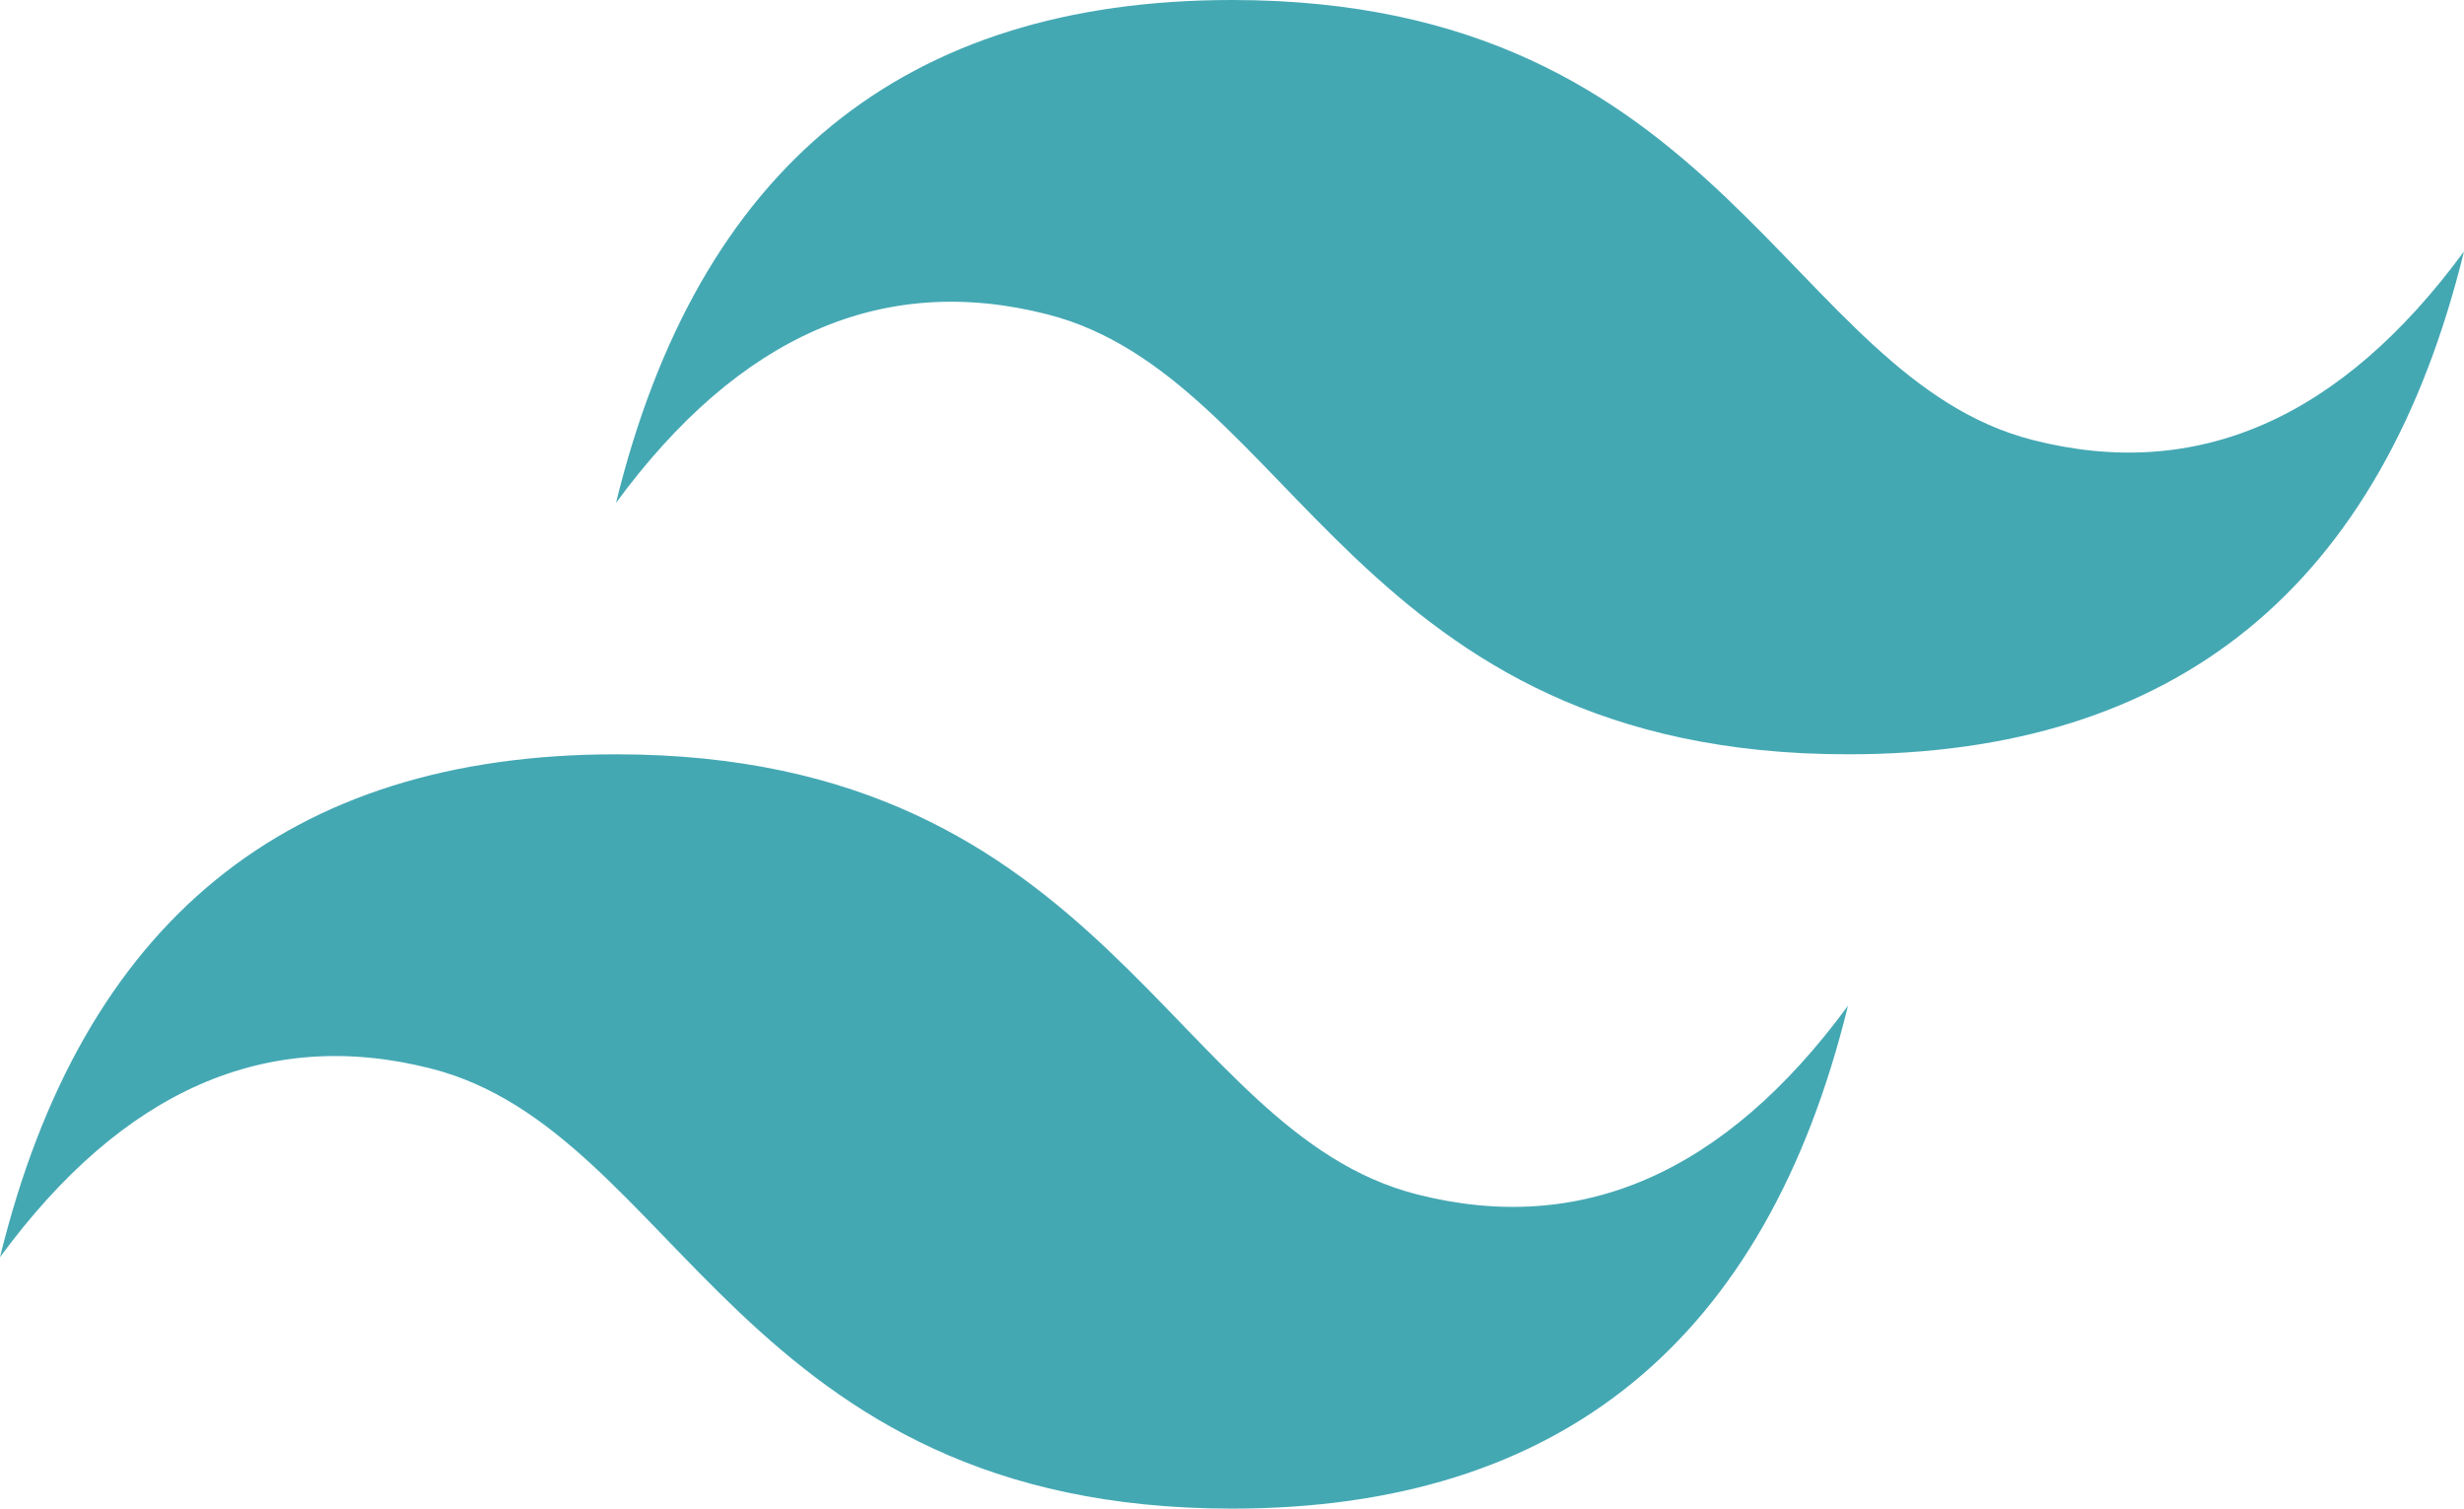
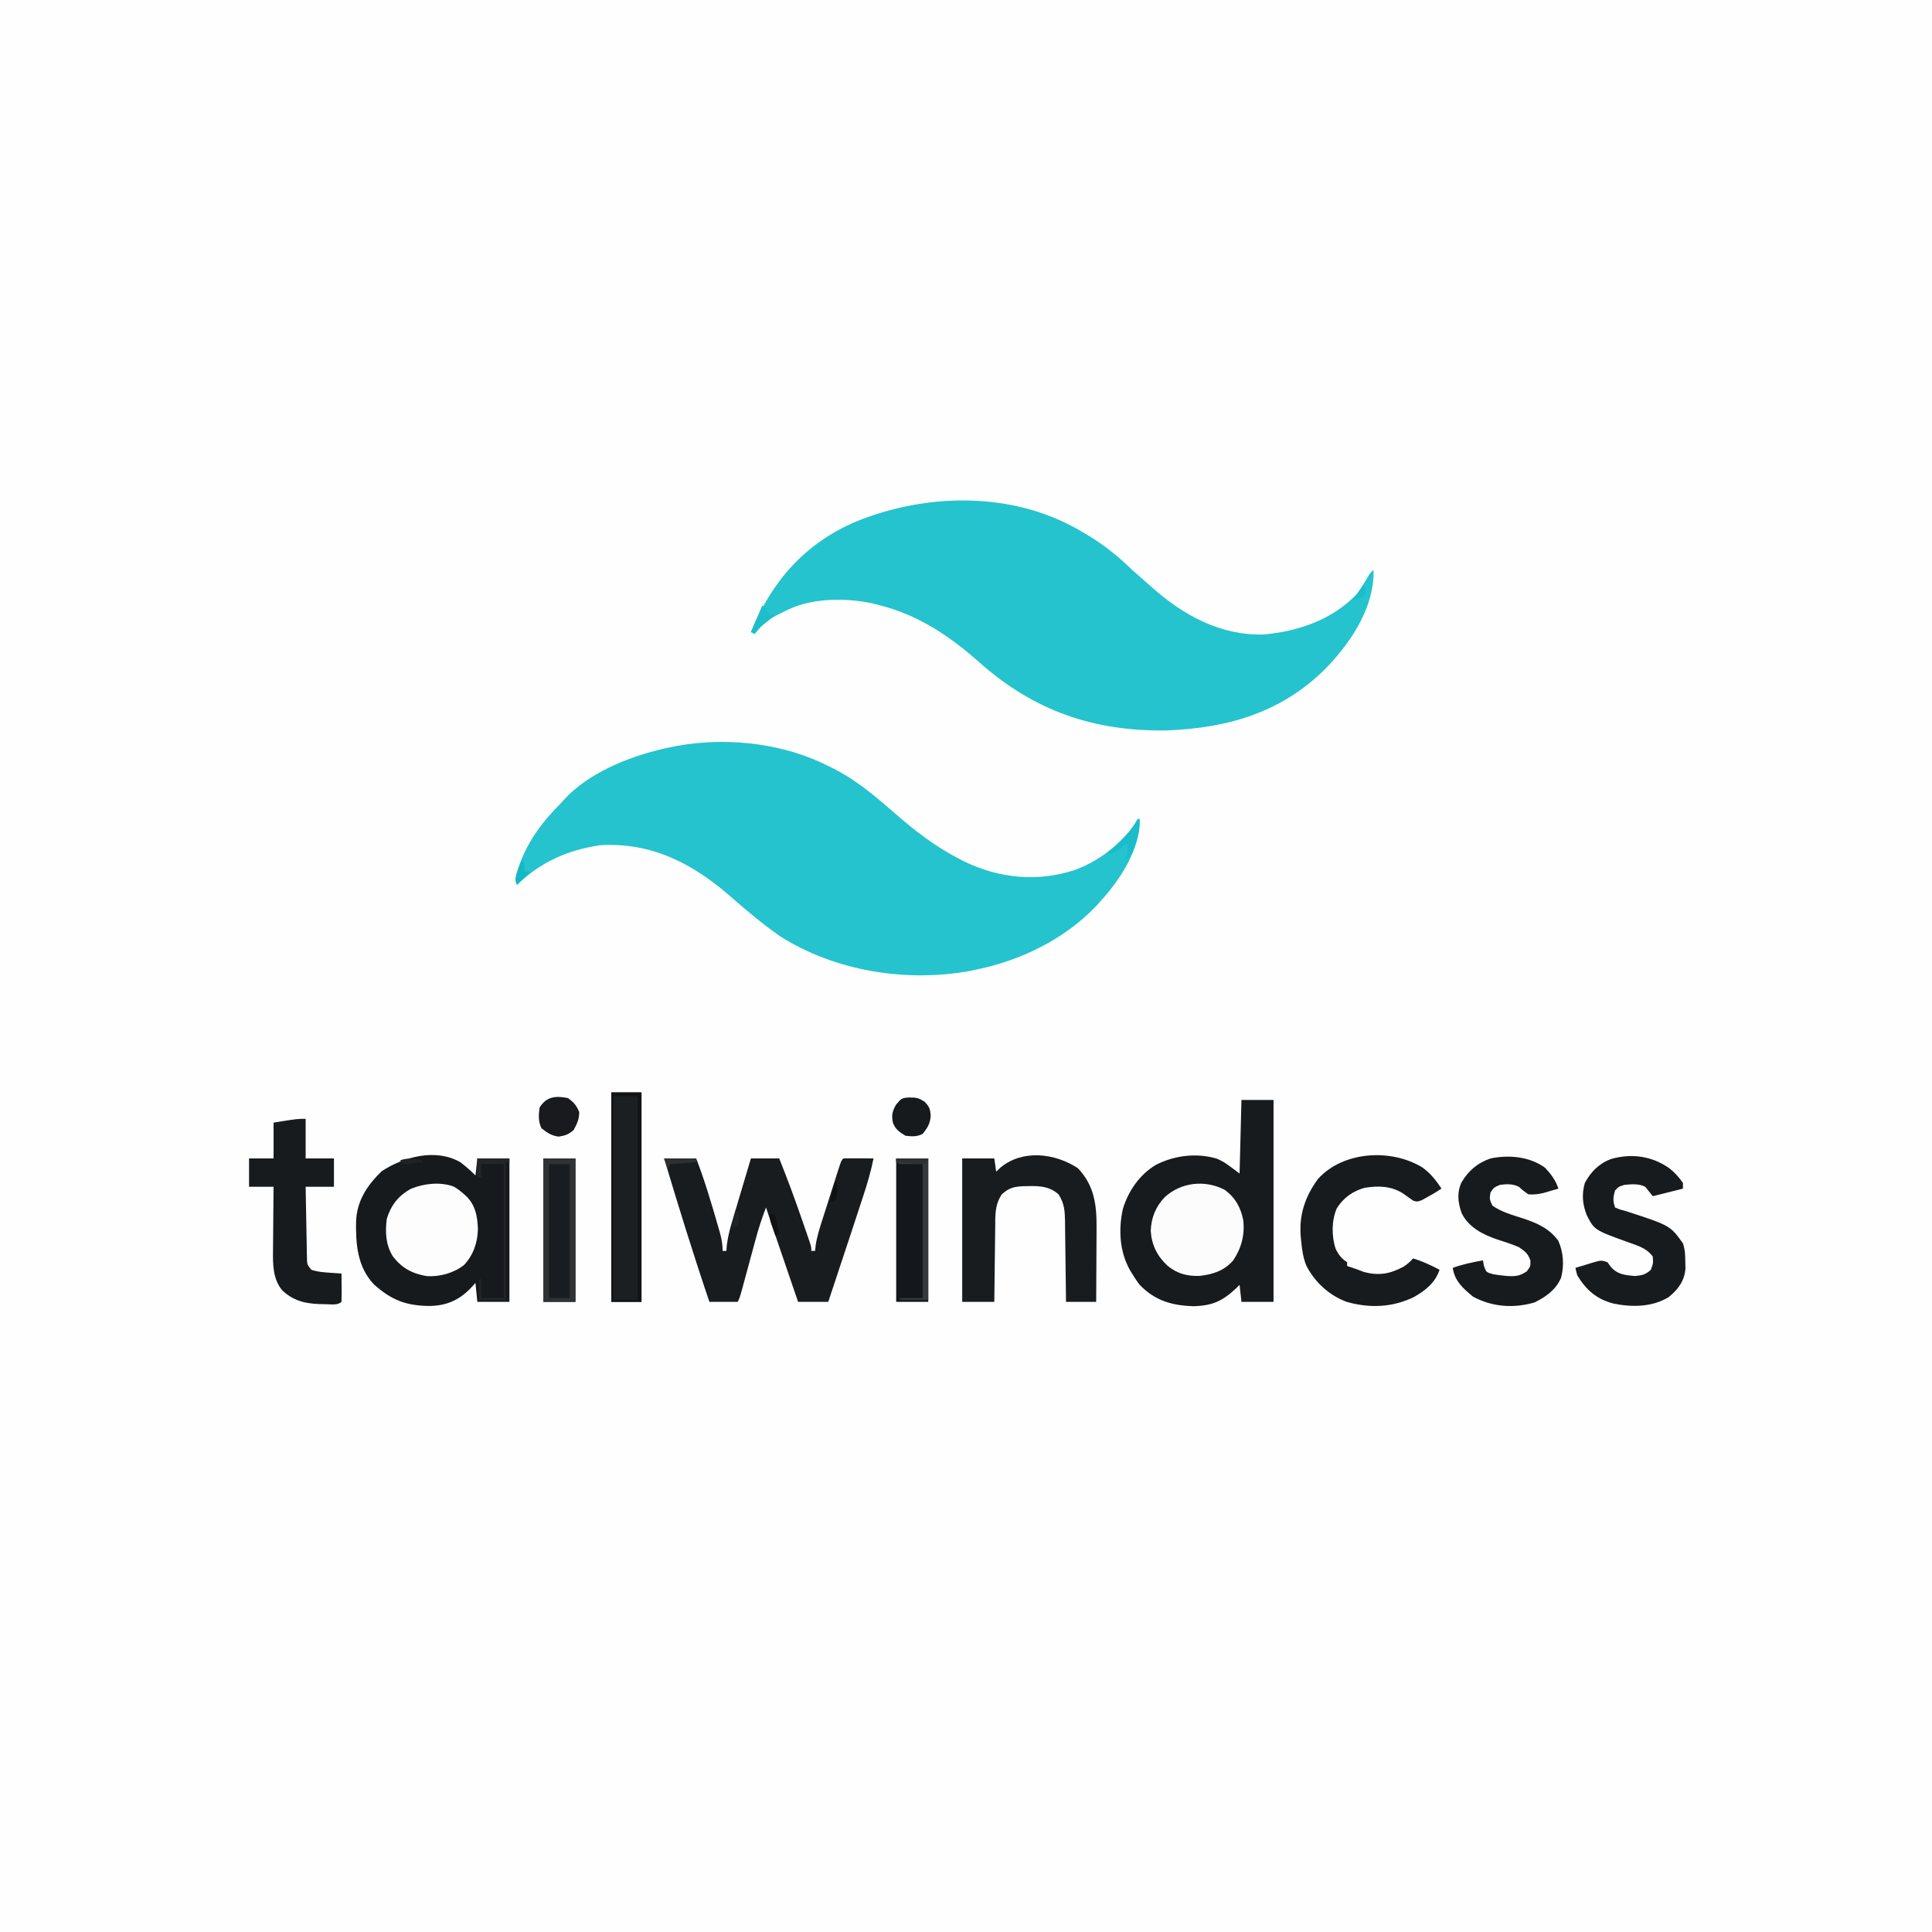
- <svg xmlns="http://www.w3.org/2000/svg" width="49" height="30" viewBox="0 0 49 30" fill="none">
-   <path d="M12.25 10C13.883 3.333 17.967 0 24.5 0C34.3 0 35.525 7.5 40.425 8.75C43.692 9.583 46.55 8.333 49 5C47.367 11.667 43.283 15 36.75 15C26.95 15 25.725 7.5 20.825 6.25C17.558 5.417 14.7 6.667 12.25 10ZM0 25C1.633 18.333 5.717 15 12.25 15C22.05 15 23.275 22.5 28.175 23.75C31.442 24.583 34.3 23.333 36.75 20C35.117 26.667 31.033 30 24.5 30C14.7 30 13.475 22.5 8.575 21.25C5.308 20.417 2.45 21.667 0 25Z" fill="#44A8B3" />
+ <svg xmlns="http://www.w3.org/2000/svg" version="1.1" width="1024" height="1024">
+   <path d="M0 0 C337.92 0 675.84 0 1024 0 C1024 337.92 1024 675.84 1024 1024 C686.08 1024 348.16 1024 0 1024 C0 686.08 0 348.16 0 0 Z " fill="#FEFEFE" transform="translate(0,0)" />
+   <path d="M0 0 C0.981 0.48 1.962 0.959 2.973 1.453 C15.155 7.668 25.12 16.17 35.341 25.101 C45.939 34.338 56.492 42.509 69 49 C70.384 49.723 70.384 49.723 71.797 50.461 C90.661 59.67 111.092 61.6 131 55 C145.407 49.508 155.945 40.217 165 28 C165.568 44.126 154.461 60.568 144 72 C142.937 73.168 142.937 73.168 141.852 74.359 C125.028 91.973 101.739 103.221 78 108 C77.054 108.205 76.108 108.41 75.133 108.621 C41.084 114.777 3.648 108.743 -25.625 90.188 C-34.705 83.79 -43.241 76.719 -51.562 69.375 C-71.685 51.749 -93.643 40.29 -121 42 C-138.443 44.601 -152.235 50.852 -165 63 C-166.825 59.35 -164.68 55.544 -163.48 51.84 C-158.873 39.283 -151.368 29.353 -142 20 C-141.419 19.348 -140.837 18.695 -140.238 18.023 C-127.373 3.829 -106.25 -4.72 -88 -9 C-87.313 -9.164 -86.626 -9.327 -85.917 -9.496 C-57.9 -15.87 -25.8 -13.057 0 0 Z " fill="#25C3CE" transform="translate(439,406)" />
+   <path d="M0 0 C0.673 0.382 1.345 0.763 2.038 1.157 C11.82 6.76 19.94 13.159 28 21 C29.922 22.74 31.87 24.442 33.836 26.133 C35.523 27.589 37.191 29.067 38.852 30.555 C55.344 45.158 74.853 55.833 97.516 55.305 C115.928 53.695 133.934 47.633 147 34 C149.071 31.171 150.912 28.323 152.66 25.285 C154 23 154 23 156 21 C156.611 40.146 144.75 58.321 132.133 71.774 C108.743 96.114 79.783 104.833 46.711 106.129 C7.758 106.826 -24.074 95.724 -53 70 C-68.428 56.332 -84.771 45.267 -105 40 C-105.637 39.822 -106.275 39.644 -106.931 39.46 C-121.277 35.79 -140.464 35.521 -154 42 C-154.989 42.471 -155.977 42.941 -156.996 43.426 C-165.767 47.788 -165.767 47.788 -172 55 C-172.66 54.67 -173.32 54.34 -174 54 C-162.848 26.983 -145.4 6.964 -118.167 -4.609 C-80.751 -19.796 -35.474 -20.568 0 0 Z " fill="#25C3CE" transform="translate(572,281)" />
+   <path d="M0 0 C5.61 0 11.22 0 17 0 C17 35.31 17 70.62 17 107 C11.39 107 5.78 107 0 107 C-0.495 102.545 -0.495 102.545 -1 98 C-1.545 98.543 -2.091 99.085 -2.652 99.645 C-9.958 106.576 -15.434 109.09 -25.5 109.312 C-36.727 108.974 -45.799 106.419 -53.891 98.043 C-55.415 96.091 -56.733 94.127 -58 92 C-58.388 91.362 -58.776 90.724 -59.176 90.066 C-64.665 80.146 -65.253 68.523 -62.812 57.609 C-59.834 48.042 -54.038 39.646 -45.406 34.434 C-35.579 29.361 -23.783 27.915 -13 31.125 C-9 33 -9 33 -1 39 C-0.67 26.13 -0.34 13.26 0 0 Z " fill="#171B1E" transform="translate(658,583)" />
+   <path d="M0 0 C2.85 2.163 5.464 4.478 8 7 C8.33 4.03 8.66 1.06 9 -2 C14.61 -2 20.22 -2 26 -2 C26 23.08 26 48.16 26 74 C20.39 74 14.78 74 9 74 C8.67 70.7 8.34 67.4 8 64 C7.01 65.073 6.02 66.145 5 67.25 C-1.176 73.438 -7.943 76.13 -16.625 76.188 C-28.875 76.024 -36.619 73.017 -45.75 64.812 C-54.605 55.545 -55.494 43.435 -55.273 31.27 C-54.787 20.328 -49.361 12.216 -41.688 4.75 C-29.97 -2.88 -13.092 -7.518 0 0 Z " fill="#171A1D" transform="translate(244,616)" />
+   <path d="M0 0 C5.61 0 11.22 0 17 0 C19.137 5.577 21.086 11.177 22.875 16.875 C23.13 17.688 23.386 18.501 23.649 19.338 C25.468 25.183 27.211 31.047 28.875 36.938 C29.09 37.688 29.305 38.439 29.527 39.212 C30.478 42.639 31 45.413 31 49 C31.66 49 32.32 49 33 49 C33.075 47.997 33.15 46.994 33.227 45.961 C34.099 39.002 36.377 32.326 38.375 25.625 C38.779 24.253 39.183 22.88 39.586 21.508 C41.697 14.331 43.844 7.164 46 0 C50.95 0 55.9 0 61 0 C65.469 11.055 69.544 22.231 73.438 33.5 C73.778 34.48 73.778 34.48 74.125 35.479 C74.773 37.35 75.416 39.222 76.059 41.094 C76.433 42.184 76.807 43.274 77.193 44.396 C78 47 78 47 78 49 C78.66 49 79.32 49 80 49 C80.158 47.565 80.158 47.565 80.318 46.101 C80.999 41.367 82.444 36.926 83.906 32.383 C84.333 31.036 84.333 31.036 84.769 29.662 C85.368 27.777 85.97 25.893 86.575 24.01 C87.503 21.115 88.422 18.218 89.34 15.32 C89.924 13.487 90.509 11.653 91.094 9.82 C91.37 8.951 91.646 8.081 91.93 7.185 C93.884 1.116 93.884 1.116 95 0 C97.697 -0.073 100.367 -0.092 103.062 -0.062 C103.821 -0.058 104.58 -0.053 105.361 -0.049 C107.241 -0.037 109.12 -0.019 111 0 C109.6 6.829 107.706 13.35 105.516 19.965 C105.009 21.513 105.009 21.513 104.491 23.093 C103.415 26.376 102.332 29.657 101.25 32.938 C100.539 35.105 99.828 37.272 99.117 39.439 C95.114 51.638 91.07 63.823 87 76 C81.72 76 76.44 76 71 76 C69.061 70.326 67.122 64.652 65.183 58.977 C64.525 57.05 63.866 55.123 63.208 53.196 C62.257 50.413 61.306 47.631 60.355 44.848 C60.065 43.997 59.774 43.147 59.474 42.271 C57.625 36.855 55.802 31.431 54 26 C51.75 31.752 49.936 37.498 48.336 43.461 C48.098 44.333 47.861 45.204 47.616 46.103 C46.865 48.859 46.12 51.617 45.375 54.375 C44.622 57.154 43.869 59.933 43.112 62.712 C42.644 64.434 42.177 66.157 41.713 67.88 C40.112 73.776 40.112 73.776 39 76 C34.05 76 29.1 76 24 76 C15.443 50.83 7.625 25.466 0 0 Z " fill="#191C1F" transform="translate(352,614)" />
+   <path d="M0 0 C8.757 9.164 10 19.584 9.883 31.75 C9.88 32.871 9.877 33.991 9.874 35.146 C9.863 38.702 9.838 42.257 9.812 45.812 C9.802 48.233 9.793 50.654 9.785 53.074 C9.763 58.987 9.729 64.9 9.688 70.812 C4.407 70.812 -0.873 70.812 -6.312 70.812 C-6.327 69.299 -6.342 67.785 -6.357 66.226 C-6.415 60.601 -6.492 54.977 -6.575 49.353 C-6.608 46.92 -6.636 44.487 -6.659 42.055 C-6.693 38.554 -6.745 35.055 -6.801 31.555 C-6.807 30.47 -6.814 29.385 -6.82 28.268 C-6.928 22.731 -7.132 18.562 -10.312 13.812 C-15.805 8.835 -22.416 9.407 -29.402 9.535 C-34.419 9.891 -36.569 10.505 -40.312 13.812 C-44.11 19.417 -43.786 25.029 -43.824 31.555 C-43.842 32.678 -43.86 33.802 -43.879 34.959 C-43.933 38.535 -43.967 42.111 -44 45.688 C-44.033 48.117 -44.068 50.547 -44.104 52.977 C-44.188 58.922 -44.255 64.867 -44.312 70.812 C-49.922 70.812 -55.532 70.812 -61.312 70.812 C-61.312 45.733 -61.312 20.652 -61.312 -5.188 C-55.703 -5.188 -50.093 -5.188 -44.312 -5.188 C-43.983 -2.877 -43.653 -0.568 -43.312 1.812 C-42.508 1.049 -41.704 0.286 -40.875 -0.5 C-29.069 -10.12 -12.007 -7.929 0 0 Z " fill="#181C1F" transform="translate(571.3125,619.1875)" />
+   <path d="M0 0 C4.384 3.091 7.353 6.837 10.25 11.312 C7.646 13.049 5.069 14.587 2.312 16.062 C1.031 16.766 1.031 16.766 -0.277 17.484 C-2.75 18.312 -2.75 18.312 -4.844 17.613 C-6.689 16.354 -8.503 15.06 -10.312 13.75 C-16.479 9.876 -23.379 9.707 -30.438 10.875 C-36.697 12.569 -41.851 16.255 -45.25 21.812 C-48.018 28.239 -47.983 36.293 -45.949 42.922 C-44.332 46.343 -42.916 48.202 -39.75 50.312 C-39.75 50.972 -39.75 51.633 -39.75 52.312 C-38.451 52.746 -38.451 52.746 -37.125 53.188 C-35.062 53.875 -33.013 54.614 -31 55.438 C-23.005 57.59 -17.133 56.577 -9.879 52.699 C-7.881 51.398 -6.351 50.068 -4.75 48.312 C0.222 49.804 4.668 51.917 9.25 54.312 C6.925 61.25 1.686 65.381 -4.578 68.902 C-16.029 74.299 -27.738 74.778 -39.934 71.344 C-49.212 67.946 -56.925 60.87 -61.395 52.078 C-63.042 47.978 -63.618 43.875 -64.062 39.5 C-64.184 38.305 -64.184 38.305 -64.309 37.085 C-65.338 25.4 -62.166 15.778 -55.223 6.207 C-41.821 -8.636 -16.475 -9.978 0 0 Z " fill="#181B1E" transform="translate(753.75,618.6875)" />
+   <path d="M0 0 C2.856 2.337 4.922 4.608 7.02 7.652 C7.02 8.642 7.02 9.632 7.02 10.652 C1.74 11.972 -3.54 13.292 -8.98 14.652 C-10.3 13.002 -11.62 11.352 -12.98 9.652 C-16.436 7.925 -20.196 8.299 -23.98 8.652 C-27.019 9.573 -27.019 9.573 -28.98 11.652 C-30.036 15.27 -30.177 17.062 -28.98 20.652 C-26.322 21.761 -26.322 21.761 -22.98 22.652 C0.232 30.191 0.232 30.191 7.02 39.652 C8.163 43.082 8.223 45.851 8.27 49.465 C8.295 50.668 8.321 51.87 8.348 53.109 C7.731 59.77 4.514 63.947 -0.473 68.105 C-9.26 73.526 -20.205 73.578 -29.98 71.527 C-38.855 69.132 -44.244 64.403 -48.98 56.652 C-49.356 55.33 -49.701 53.998 -49.98 52.652 C-47.712 51.954 -45.442 51.269 -43.168 50.59 C-42.525 50.391 -41.883 50.192 -41.221 49.986 C-36.32 48.539 -36.32 48.539 -32.98 49.652 C-32.403 50.457 -31.825 51.261 -31.23 52.09 C-27.612 56.211 -23.647 56.509 -18.355 56.965 C-14.585 56.616 -12.784 56.209 -9.98 53.652 C-8.732 50.247 -8.732 50.247 -8.98 46.652 C-12.204 42.206 -16.818 40.922 -21.793 39.152 C-39.935 32.601 -39.935 32.601 -43.988 24.684 C-46.227 18.956 -46.703 13.594 -44.98 7.652 C-41.877 1.798 -37.443 -2.699 -31.141 -5.027 C-20.177 -8.197 -9.259 -6.632 0 0 Z " fill="#171B1E" transform="translate(884.9805,619.3477)" />
+   <path d="M0 0 C3.124 3.369 5.543 6.628 7 11 C5.273 11.508 3.543 12.006 1.812 12.5 C0.85 12.778 -0.113 13.057 -1.105 13.344 C-3.899 13.977 -6.152 14.265 -9 14 C-11.688 12.062 -11.688 12.062 -14 10 C-17.215 8.393 -20.513 8.534 -24 9 C-27.168 10.35 -27.168 10.35 -29 13 C-29.574 16.572 -29.574 16.572 -28 20 C-23.149 23.427 -17.098 25.071 -11.5 26.875 C-3.991 29.418 2.109 32.084 6.938 38.625 C9.671 44.736 10.124 51.81 8.387 58.285 C5.593 64.671 0.474 68.263 -5.625 71.312 C-16.799 74.547 -27.896 73.761 -38.188 68.312 C-43.416 64.014 -48.071 59.937 -49 53 C-43.764 51.071 -38.469 50.016 -33 49 C-32.752 50.423 -32.752 50.423 -32.5 51.875 C-31.267 55.354 -31.267 55.354 -27.5 56.375 C-26.008 56.633 -24.506 56.838 -23 57 C-21.726 57.141 -21.726 57.141 -20.426 57.285 C-15.894 57.549 -13.67 57.447 -9.812 54.875 C-7.751 52.134 -7.751 52.134 -7.875 48.938 C-9.309 45.192 -10.669 44.242 -14 42 C-17.842 40.363 -21.818 39.111 -25.787 37.82 C-33.308 35.232 -40.653 31.407 -44.309 23.98 C-46.259 18.395 -46.913 13.155 -44.375 7.688 C-40.679 1.44 -35.848 -2.647 -29 -5 C-19.242 -7.016 -8.24 -6.052 0 0 Z " fill="#181B1E" transform="translate(819,619)" />
+   <path d="M0 0 C0 6.93 0 13.86 0 21 C4.95 21 9.9 21 15 21 C15 25.95 15 30.9 15 36 C10.05 36 5.1 36 0 36 C0.093 41.784 0.2 47.568 0.317 53.352 C0.356 55.32 0.391 57.288 0.422 59.257 C0.467 62.084 0.525 64.911 0.586 67.738 C0.597 68.62 0.609 69.501 0.621 70.409 C0.641 71.23 0.661 72.05 0.681 72.896 C0.694 73.617 0.708 74.339 0.722 75.083 C0.907 77.326 0.907 77.326 3 80 C6.315 81.105 9.204 81.321 12.688 81.562 C14.457 81.688 14.457 81.688 16.262 81.816 C17.165 81.877 18.069 81.938 19 82 C19.027 84.479 19.047 86.958 19.062 89.438 C19.071 90.145 19.079 90.852 19.088 91.58 C19.097 93.387 19.052 95.194 19 97 C17.01 98.99 13.215 98.24 10.5 98.25 C1.668 98.236 -5.83 97.249 -12.451 90.853 C-17.443 84.882 -17.418 76.897 -17.293 69.496 C-17.289 68.532 -17.284 67.568 -17.28 66.575 C-17.263 63.529 -17.226 60.483 -17.188 57.438 C-17.172 55.359 -17.159 53.28 -17.146 51.201 C-17.114 46.134 -17.062 41.067 -17 36 C-21.29 36 -25.58 36 -30 36 C-30 31.05 -30 26.1 -30 21 C-25.71 21 -21.42 21 -17 21 C-17 14.73 -17 8.46 -17 2 C-4.5 0 -4.5 0 0 0 Z " fill="#171B1E" transform="translate(162,593)" />
+   <path d="M0 0 C2.048 1.213 3.736 2.482 5.488 4.09 C5.99 4.547 6.491 5.005 7.008 5.477 C11.657 10.367 12.529 16.036 12.801 22.527 C12.589 29.752 10.403 36.259 5.414 41.582 C-0.05 45.86 -7.361 47.86 -14.258 47.465 C-21.899 46.194 -27.384 43.281 -32.172 37.152 C-36.064 31.162 -36.417 24.028 -35.512 17.09 C-33.253 9.778 -29.271 4.708 -22.512 1.09 C-15.553 -1.692 -7.16 -2.595 0 0 Z " fill="#FDFDFD" transform="translate(240.5117,628.9102)" />
+   <path d="M0 0 C5.619 4.044 8.73 9.634 9.938 16.395 C10.706 24.076 8.856 31.129 4.465 37.547 C-0.375 42.959 -6.141 44.846 -13.234 45.637 C-19.927 45.87 -25.073 44.471 -30.25 40.27 C-35.778 35.084 -38.633 29.346 -39.156 21.754 C-38.877 14.718 -36.512 8.952 -31.676 3.863 C-23.085 -3.958 -10.43 -5.426 0 0 Z " fill="#FCFCFC" transform="translate(649.0625,630.6055)" />
+   <path d="M0 0 C5.28 0 10.56 0 16 0 C16 36.63 16 73.26 16 111 C10.72 111 5.44 111 0 111 C0 74.37 0 37.74 0 0 Z " fill="#1B1F22" transform="translate(324,579)" />
+   <path d="M0 0 C5.61 0 11.22 0 17 0 C17 25.08 17 50.16 17 76 C11.39 76 5.78 76 0 76 C0 50.92 0 25.84 0 0 Z " fill="#14171B" transform="translate(475,614)" />
+   <path d="M0 0 C5.61 0 11.22 0 17 0 C17 25.08 17 50.16 17 76 C11.39 76 5.78 76 0 76 C0 50.92 0 25.84 0 0 Z " fill="#191D20" transform="translate(288,614)" />
+   <path d="M0 0 C5.61 0 11.22 0 17 0 C17 25.08 17 50.16 17 76 C11.39 76 5.78 76 0 76 C0 50.92 0 25.84 0 0 Z M3 3 C3 26.43 3 49.86 3 74 C6.63 74 10.26 74 14 74 C14 50.57 14 27.14 14 3 C10.37 3 6.74 3 3 3 Z " fill="#303233" transform="translate(288,614)" />
+   <path d="M0 0 C5.28 0 10.56 0 16 0 C16 36.63 16 73.26 16 111 C10.72 111 5.44 111 0 111 C0 74.37 0 37.74 0 0 Z M1 2 C1 37.64 1 73.28 1 110 C5.29 110 9.58 110 14 110 C14 74.36 14 38.72 14 2 C9.71 2 5.42 2 1 2 Z " fill="#121314" transform="translate(324,579)" />
+   <path d="M0 0 C3.135 2.239 4.517 3.852 6 7.375 C6 11.207 4.85 13.67 3 17 C0.29 19.27 -1.452 19.918 -4.938 20.438 C-8.812 19.884 -10.954 18.408 -14 16 C-15.747 12.505 -15.552 8.813 -15 5 C-11.412 -0.86 -6.341 -1.302 0 0 Z " fill="#181A1D" transform="translate(301,582)" />
+   <path d="M0 0 C3.543 0.028 4.631 0.238 7.75 2.188 C10.306 4.903 10.701 5.808 11.062 9.562 C10.697 13.947 9.49 15.928 6.75 19.312 C3.601 20.887 1.23 20.66 -2.25 20.312 C-5.449 18.417 -7.612 16.966 -8.984 13.41 C-9.769 9.322 -9.422 7.628 -7.375 3.875 C-4.602 0.531 -4.263 0.134 0 0 Z " fill="#171A1D" transform="translate(482.25,581.6875)" />
+   <path d="M0 0 C5.61 0 11.22 0 17 0 C17 24.75 17 49.5 17 75 C12.05 75 7.1 75 2 75 C2 74.67 2 74.34 2 74 C5.96 74 9.92 74 14 74 C14 50.57 14 27.14 14 3 C10.04 3 6.08 3 2 3 C1.34 2.67 0.68 2.34 0 2 C0 1.34 0 0.68 0 0 Z " fill="#36393C" transform="translate(475,614)" />
+   <path d="M0 0 C5.61 0 11.22 0 17 0 C17 0.66 17 1.32 17 2 C16.34 2 15.68 2 15 2 C15 26.09 15 50.18 15 75 C10.38 75 5.76 75 1 75 C1 71.37 1 67.74 1 64 C1.33 64 1.66 64 2 64 C2 67.3 2 70.6 2 74 C5.96 74 9.92 74 14 74 C14 50.57 14 27.14 14 3 C10.04 3 6.08 3 2 3 C2 5.31 2 7.62 2 10 C1.34 10 0.68 10 0 10 C0 6.7 0 3.4 0 0 Z " fill="#232529" transform="translate(253,614)" />
+   <path d="M0 0 C0.33 0 0.66 0 1 0 C1.193 4.457 0.627 7.91 -0.812 12.125 C-1.149 13.138 -1.485 14.151 -1.832 15.195 C-2.94 17.857 -4.161 19.798 -6 22 C-5.505 17.545 -5.505 17.545 -5 13 C-8.151 14.838 -11.12 16.76 -14 19 C-14.66 18.67 -15.32 18.34 -16 18 C-14.896 17.056 -14.896 17.056 -13.77 16.094 C-8.135 11.151 -3.672 6.609 0 0 Z " fill="#1ABDC9" transform="translate(603,434)" />
+   <path d="M0 0 C0.66 0.33 1.32 0.66 2 1 C2.33 1.99 2.66 2.98 3 4 C5.015 4.733 5.015 4.733 7 5 C6.29 5.554 5.579 6.109 4.848 6.68 C3.929 7.404 3.009 8.129 2.062 8.875 C1.146 9.594 0.229 10.314 -0.715 11.055 C-3.06 12.794 -3.06 12.794 -4 15 C-4.66 14.67 -5.32 14.34 -6 14 C-4.02 9.38 -2.04 4.76 0 0 Z " fill="#1CBEC9" transform="translate(404,321)" />
+   <path d="M0 0 C5.61 0 11.22 0 17 0 C17 0.66 17 1.32 17 2 C12.38 2.33 7.76 2.66 3 3 C2.67 3.99 2.34 4.98 2 6 C1.34 4.02 0.68 2.04 0 0 Z " fill="#2E2F30" transform="translate(352,614)" />
+   <path d="M0 0 C5.61 0 11.22 0 17 0 C16.67 0.99 16.34 1.98 16 3 C10.72 2.67 5.44 2.34 0 2 C0 1.34 0 0.68 0 0 Z " fill="#2F3032" transform="translate(475,614)" />
+   <path d="M0 0 C1 2 1 2 1 6 C1.99 6 2.98 6 4 6 C1.69 8.31 -0.62 10.62 -3 13 C-4.399 10.201 -3.548 8.879 -2.625 5.938 C-2.349 5.039 -2.073 4.141 -1.789 3.215 C-1 1 -1 1 0 0 Z " fill="#12B9C5" transform="translate(277,456)" />
+   <path d="M0 0 C0.99 0.33 1.98 0.66 3 1 C3.66 4.3 4.32 7.6 5 11 C4.01 11.495 4.01 11.495 3 12 C2.494 10.564 1.996 9.126 1.5 7.688 C1.222 6.887 0.943 6.086 0.656 5.262 C0 3 0 3 0 0 Z " fill="#111214" transform="translate(408,643)" />
+   <path d="M0 0 C1 3 1 3 0 6 C-3.062 7.188 -3.062 7.188 -6 8 C-4.02 5.36 -2.04 2.72 0 0 Z " fill="#19BECA" transform="translate(723,310)" />
+   <path d="M0 0 C0.808 0.102 1.616 0.204 2.449 0.309 C3.064 0.392 3.679 0.476 4.312 0.562 C4.312 0.892 4.312 1.222 4.312 1.562 C2.689 1.784 1.064 1.989 -0.562 2.188 C-1.92 2.362 -1.92 2.362 -3.305 2.539 C-4.091 2.547 -4.877 2.555 -5.688 2.562 C-6.348 1.903 -7.008 1.242 -7.688 0.562 C-4.593 -0.469 -3.161 -0.412 0 0 Z M-7.688 2.562 C-5.688 3.562 -5.688 3.562 -5.688 3.562 Z " fill="#202225" transform="translate(219.6875,614.4375)" />
+   <path d="M0 0 C1.238 3.576 0.749 6.337 0 10 C-0.99 10.33 -1.98 10.66 -3 11 C-2.691 9.541 -2.378 8.083 -2.062 6.625 C-1.888 5.813 -1.714 5.001 -1.535 4.164 C-1 2 -1 2 0 0 Z " fill="#101113" transform="translate(443,626)" />
+   <path d="M0 0 C2 3 2 3 1.625 6.188 C1.419 7.116 1.212 8.044 1 9 C0.01 9 -0.98 9 -2 9 C-1.34 6.03 -0.68 3.06 0 0 Z " fill="#212224" transform="translate(390,641)" />
</svg>
